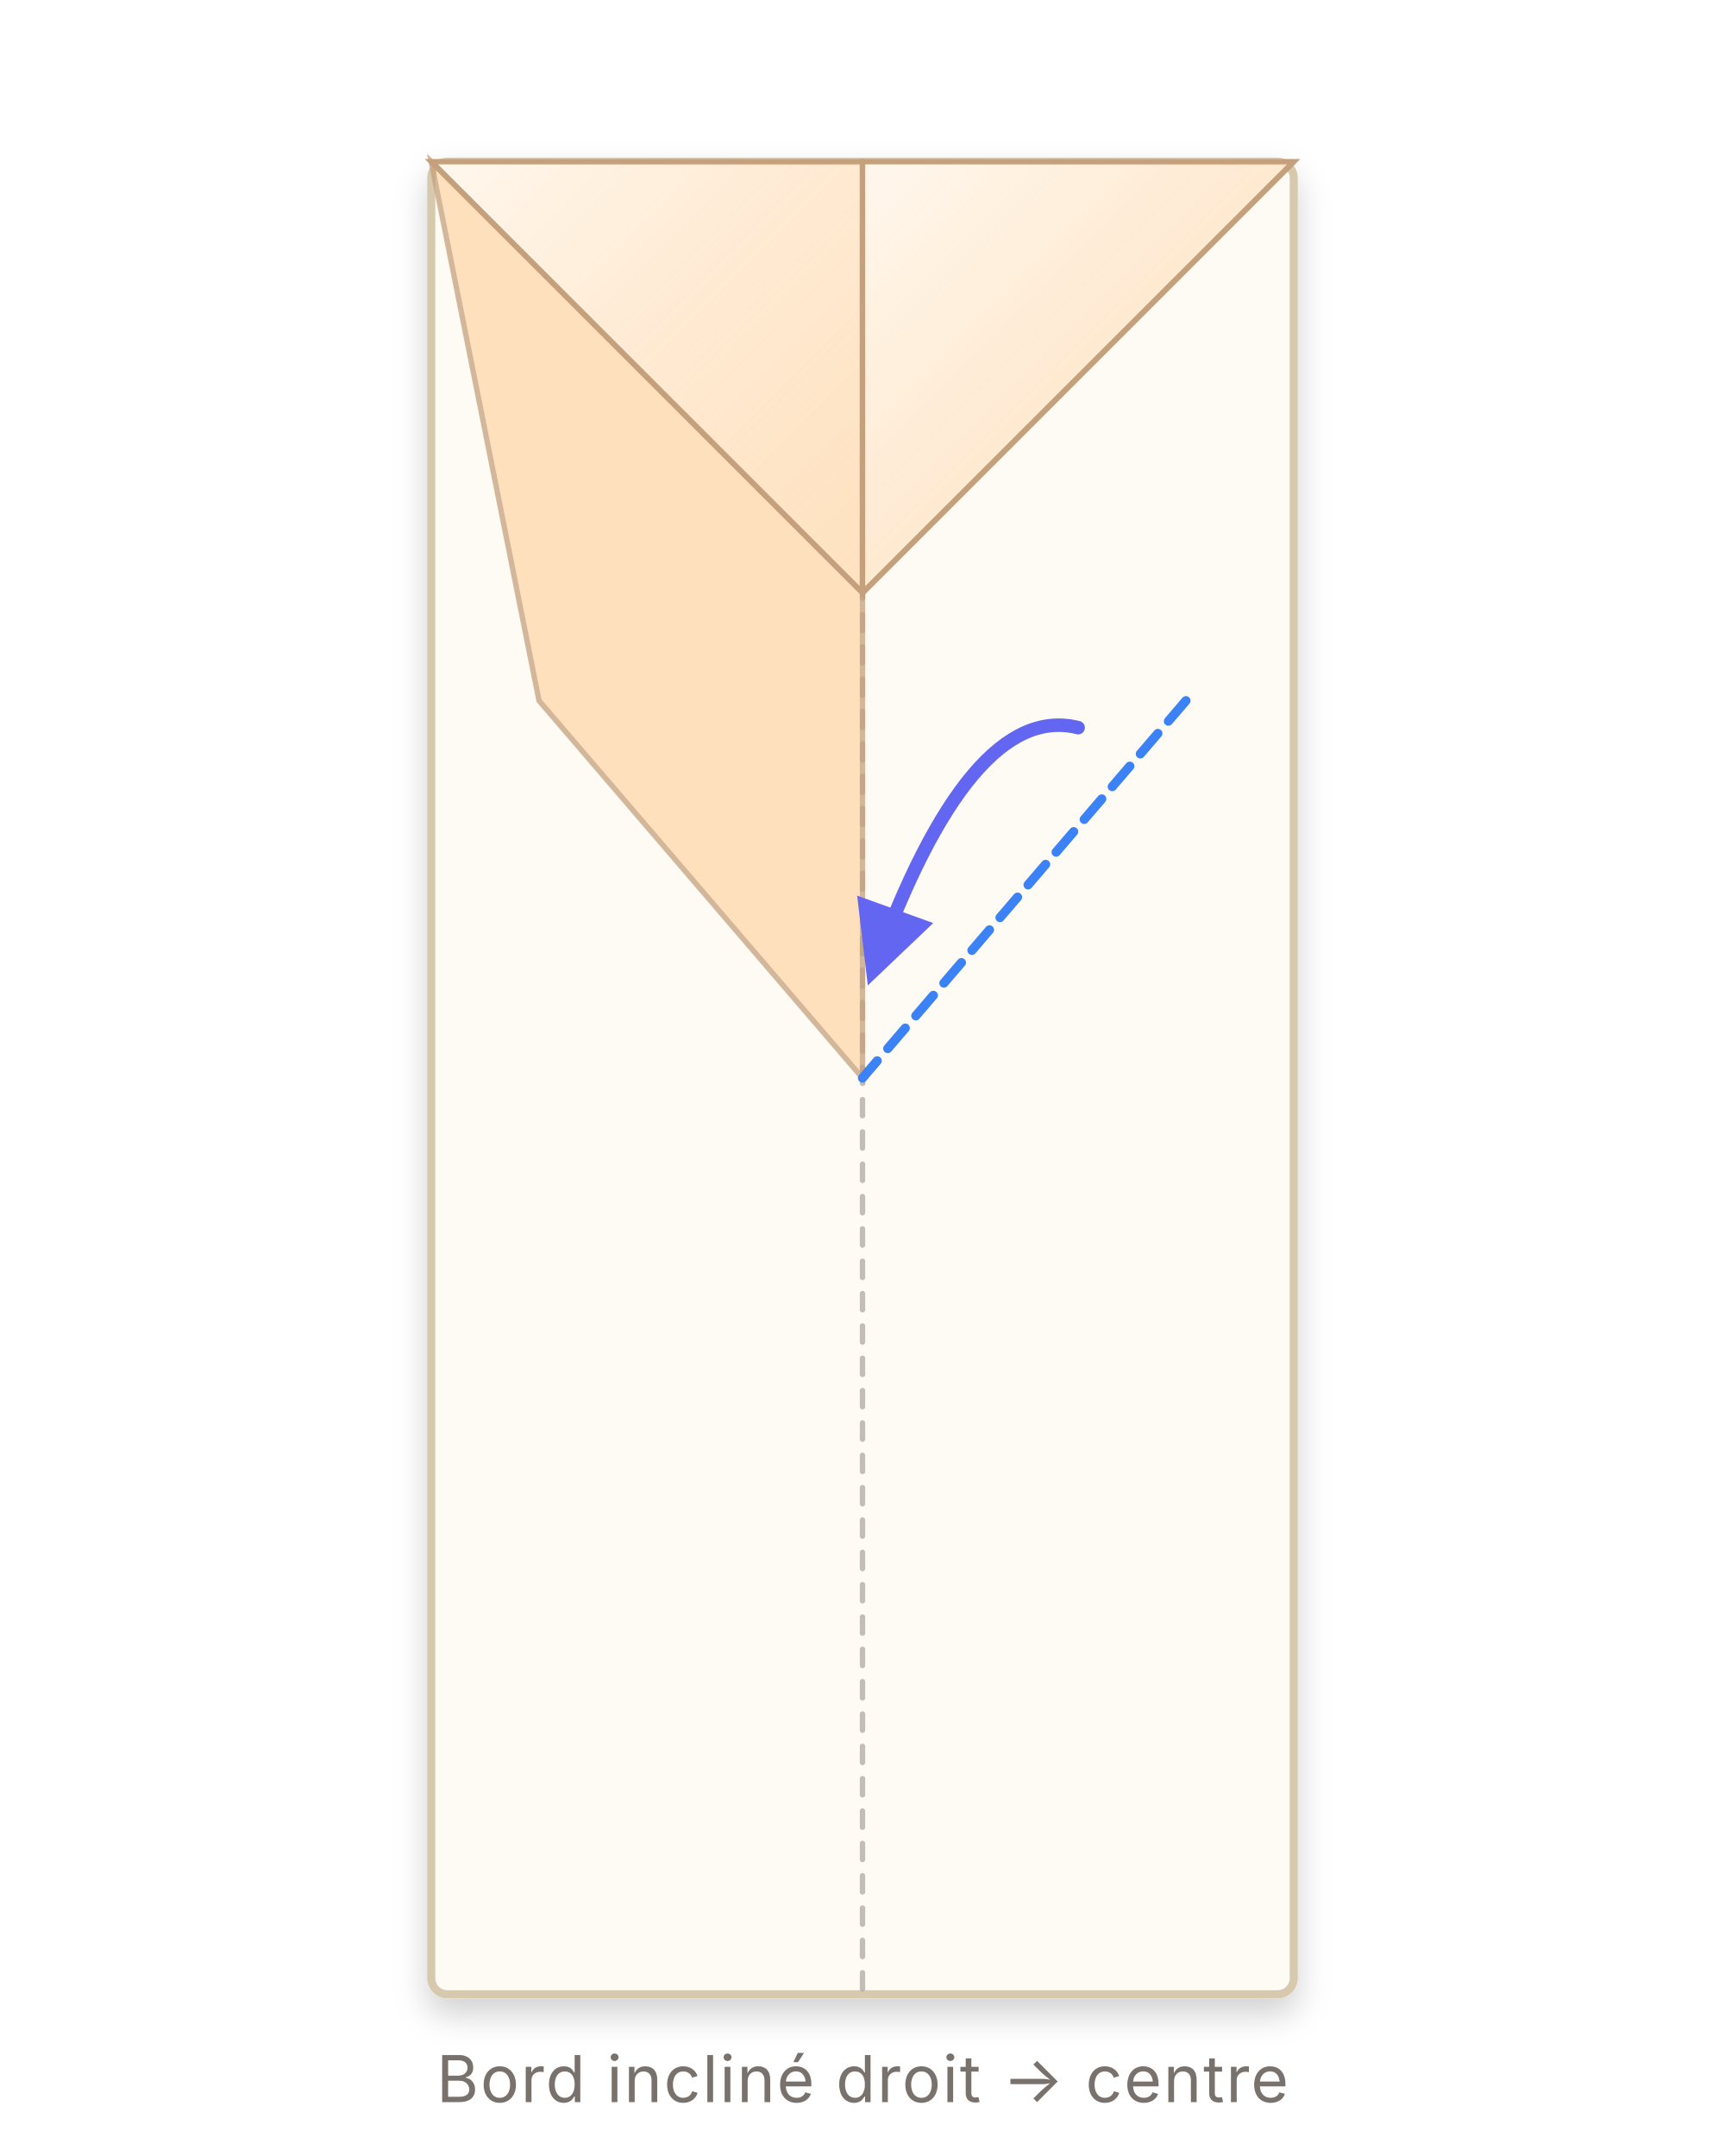
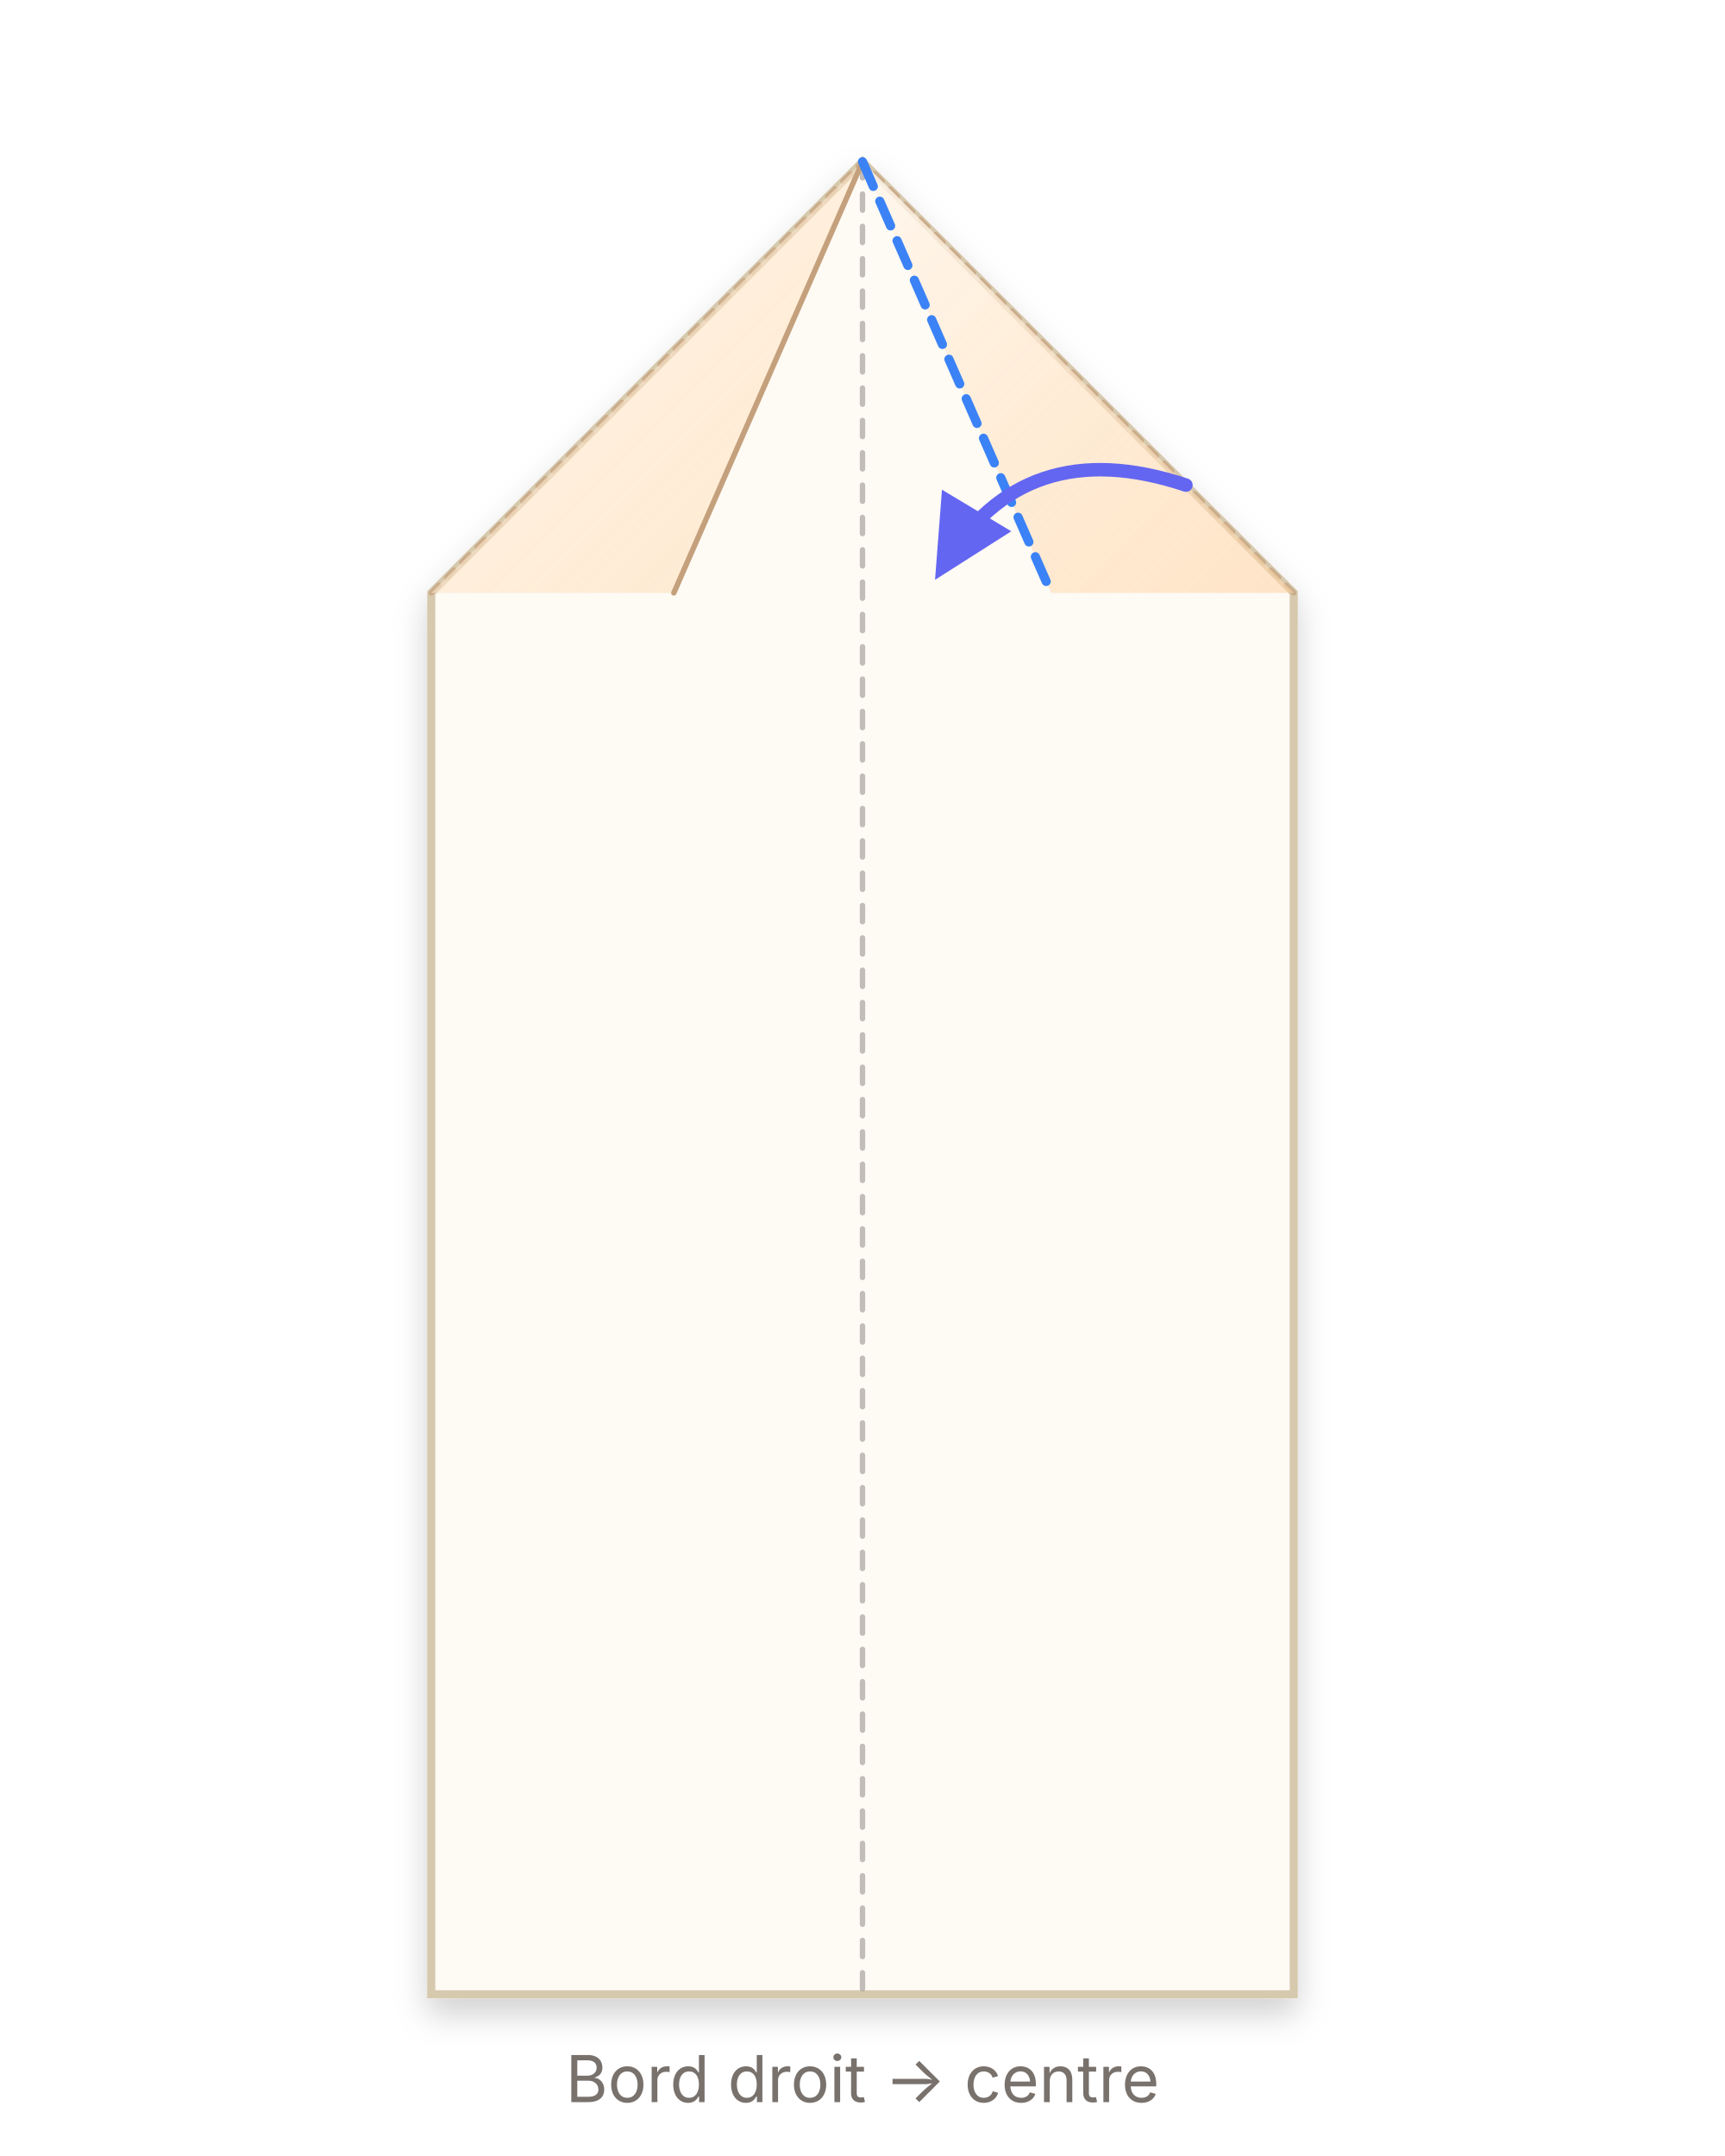
- <svg xmlns="http://www.w3.org/2000/svg" viewBox="0 0 320 400" fill="none" font-family="system-ui, -apple-system, sans-serif">
+ <svg xmlns="http://www.w3.org/2000/svg" viewBox="0 0 320 400" fill="none" font-family="system-ui,-apple-system,sans-serif">
  <defs>
    <filter id="ps" x="-10%" y="-10%" width="120%" height="120%">
      <feGaussianBlur in="SourceAlpha" stdDeviation="3" />
      <feOffset dx="0" dy="3" />
      <feComponentTransfer>
        <feFuncA type="linear" slope="0.18" />
      </feComponentTransfer>
      <feMerge>
        <feMergeNode />
        <feMergeNode in="SourceGraphic" />
      </feMerge>
    </filter>
    <marker id="arr" viewBox="0 0 10 10" refX="8" refY="5" markerWidth="6" markerHeight="6" orient="auto-start-reverse">
      <path d="M 0 0 L 10 5 L 0 10 z" fill="#6366f1" />
    </marker>
    <marker id="arrT" viewBox="0 0 10 10" refX="8" refY="5" markerWidth="6" markerHeight="6" orient="auto-start-reverse">
      <path d="M 0 0 L 10 5 L 0 10 z" fill="#14b8a6" />
    </marker>
    <linearGradient id="foldTri" x1="0" y1="0" x2="1" y2="1">
      <stop offset="0" stop-color="#fff7ed" />
      <stop offset="1" stop-color="#fed7aa" stop-opacity="0.7" />
    </linearGradient>
  </defs>
-   <rect x="80" y="30" width="160" height="340" rx="3" fill="#fefaf4" stroke="#d6c9ae" stroke-width="1.5" filter="url(#ps)" />
+   <polygon points="160,30 240,110 240,370 80,370 80,110" fill="#fefaf4" stroke="#d6c9ae" stroke-width="1.5" filter="url(#ps)" />
  <line x1="160" y1="30" x2="160" y2="370" stroke="#a8a29e" stroke-width="1" stroke-dasharray="3 3" stroke-linecap="round" opacity="0.7" />
-   <polygon points="80,30 160,30 160,110" fill="url(#foldTri)" stroke="#c4a07c" stroke-width="1" />
-   <polygon points="240,30 160,30 160,110" fill="url(#foldTri)" stroke="#c4a07c" stroke-width="1" />
-   <line x1="80" y1="30" x2="160" y2="110" stroke="#c4a07c" stroke-width="1" />
-   <line x1="240" y1="30" x2="160" y2="110" stroke="#c4a07c" stroke-width="1" />
-   <polygon points="80,30 160,110 160,200 100,130" fill="#fed7aa" stroke="#c4a07c" stroke-width="1" opacity="0.75" />
-   <line x1="220" y1="130" x2="160" y2="200" stroke="#3b82f6" stroke-width="1.7" stroke-dasharray="5 3" stroke-linecap="round" />
-   <path d="M 200 135 Q 180 130 162 180" stroke="#6366f1" stroke-width="2.5" stroke-linecap="round" fill="none" marker-end="url(#arr)" />
-   <text x="160" y="390" text-anchor="middle" font-size="12" fill="#78716c" letter-spacing="0.3">Bord incliné droit → centre</text>
+   <line x1="80" y1="110" x2="160" y2="30" stroke="#c4a07c" stroke-width="1" stroke-dasharray="2 2" stroke-linecap="round" opacity="0.7" />
+   <line x1="240" y1="110" x2="160" y2="30" stroke="#c4a07c" stroke-width="1" stroke-dasharray="2 2" stroke-linecap="round" opacity="0.7" />
+   <polygon points="160,30 80,110 125,110" fill="url(#foldTri)" opacity="0.7" />
+   <line x1="160" y1="30" x2="125" y2="110" stroke="#c4a07c" stroke-width="1" stroke-linecap="round" />
+   <polygon points="160,30 240,110 195,110" fill="url(#foldTri)" opacity="0.85" />
+   <line x1="160" y1="30" x2="195" y2="110" stroke="#3b82f6" stroke-width="1.7" stroke-dasharray="5 3" stroke-linecap="round" />
+   <path d="M 220 90 Q 190 80 175 105" stroke="#6366f1" stroke-width="2.5" stroke-linecap="round" fill="none" marker-end="url(#arr)" />
+   <text x="160" y="390" text-anchor="middle" font-size="12" fill="#78716c">Bord droit → centre</text>
</svg>
